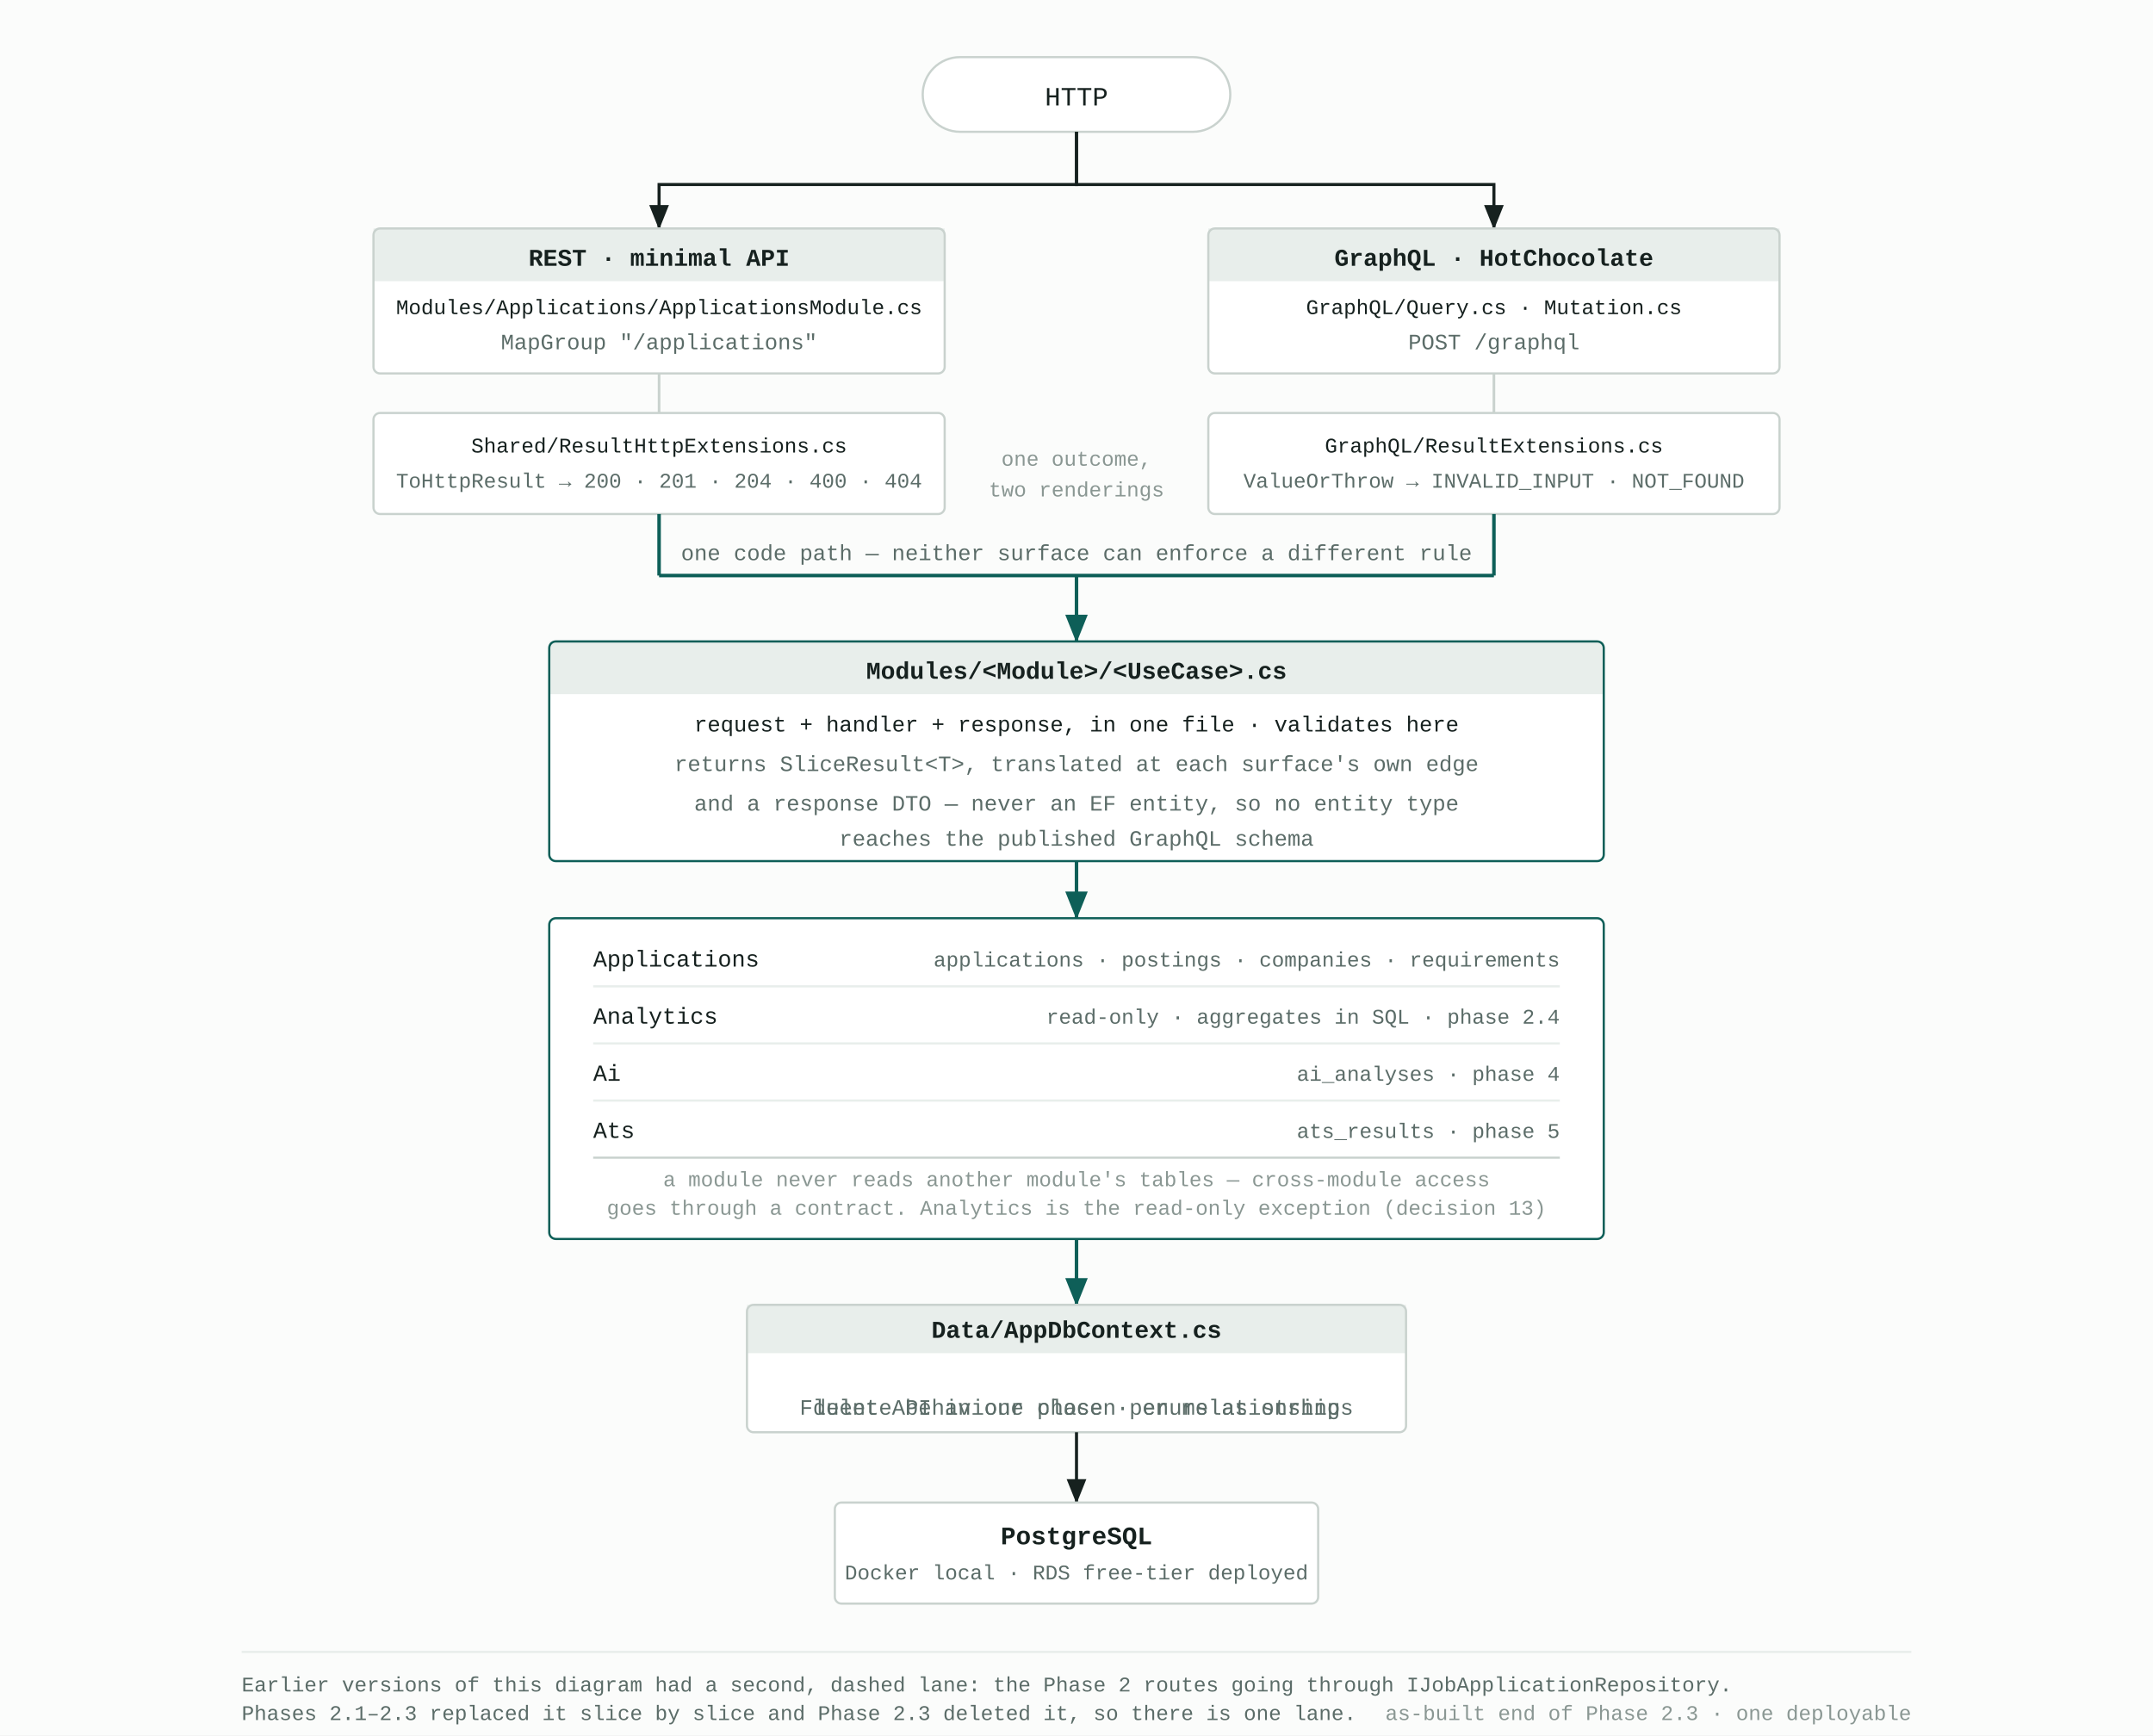
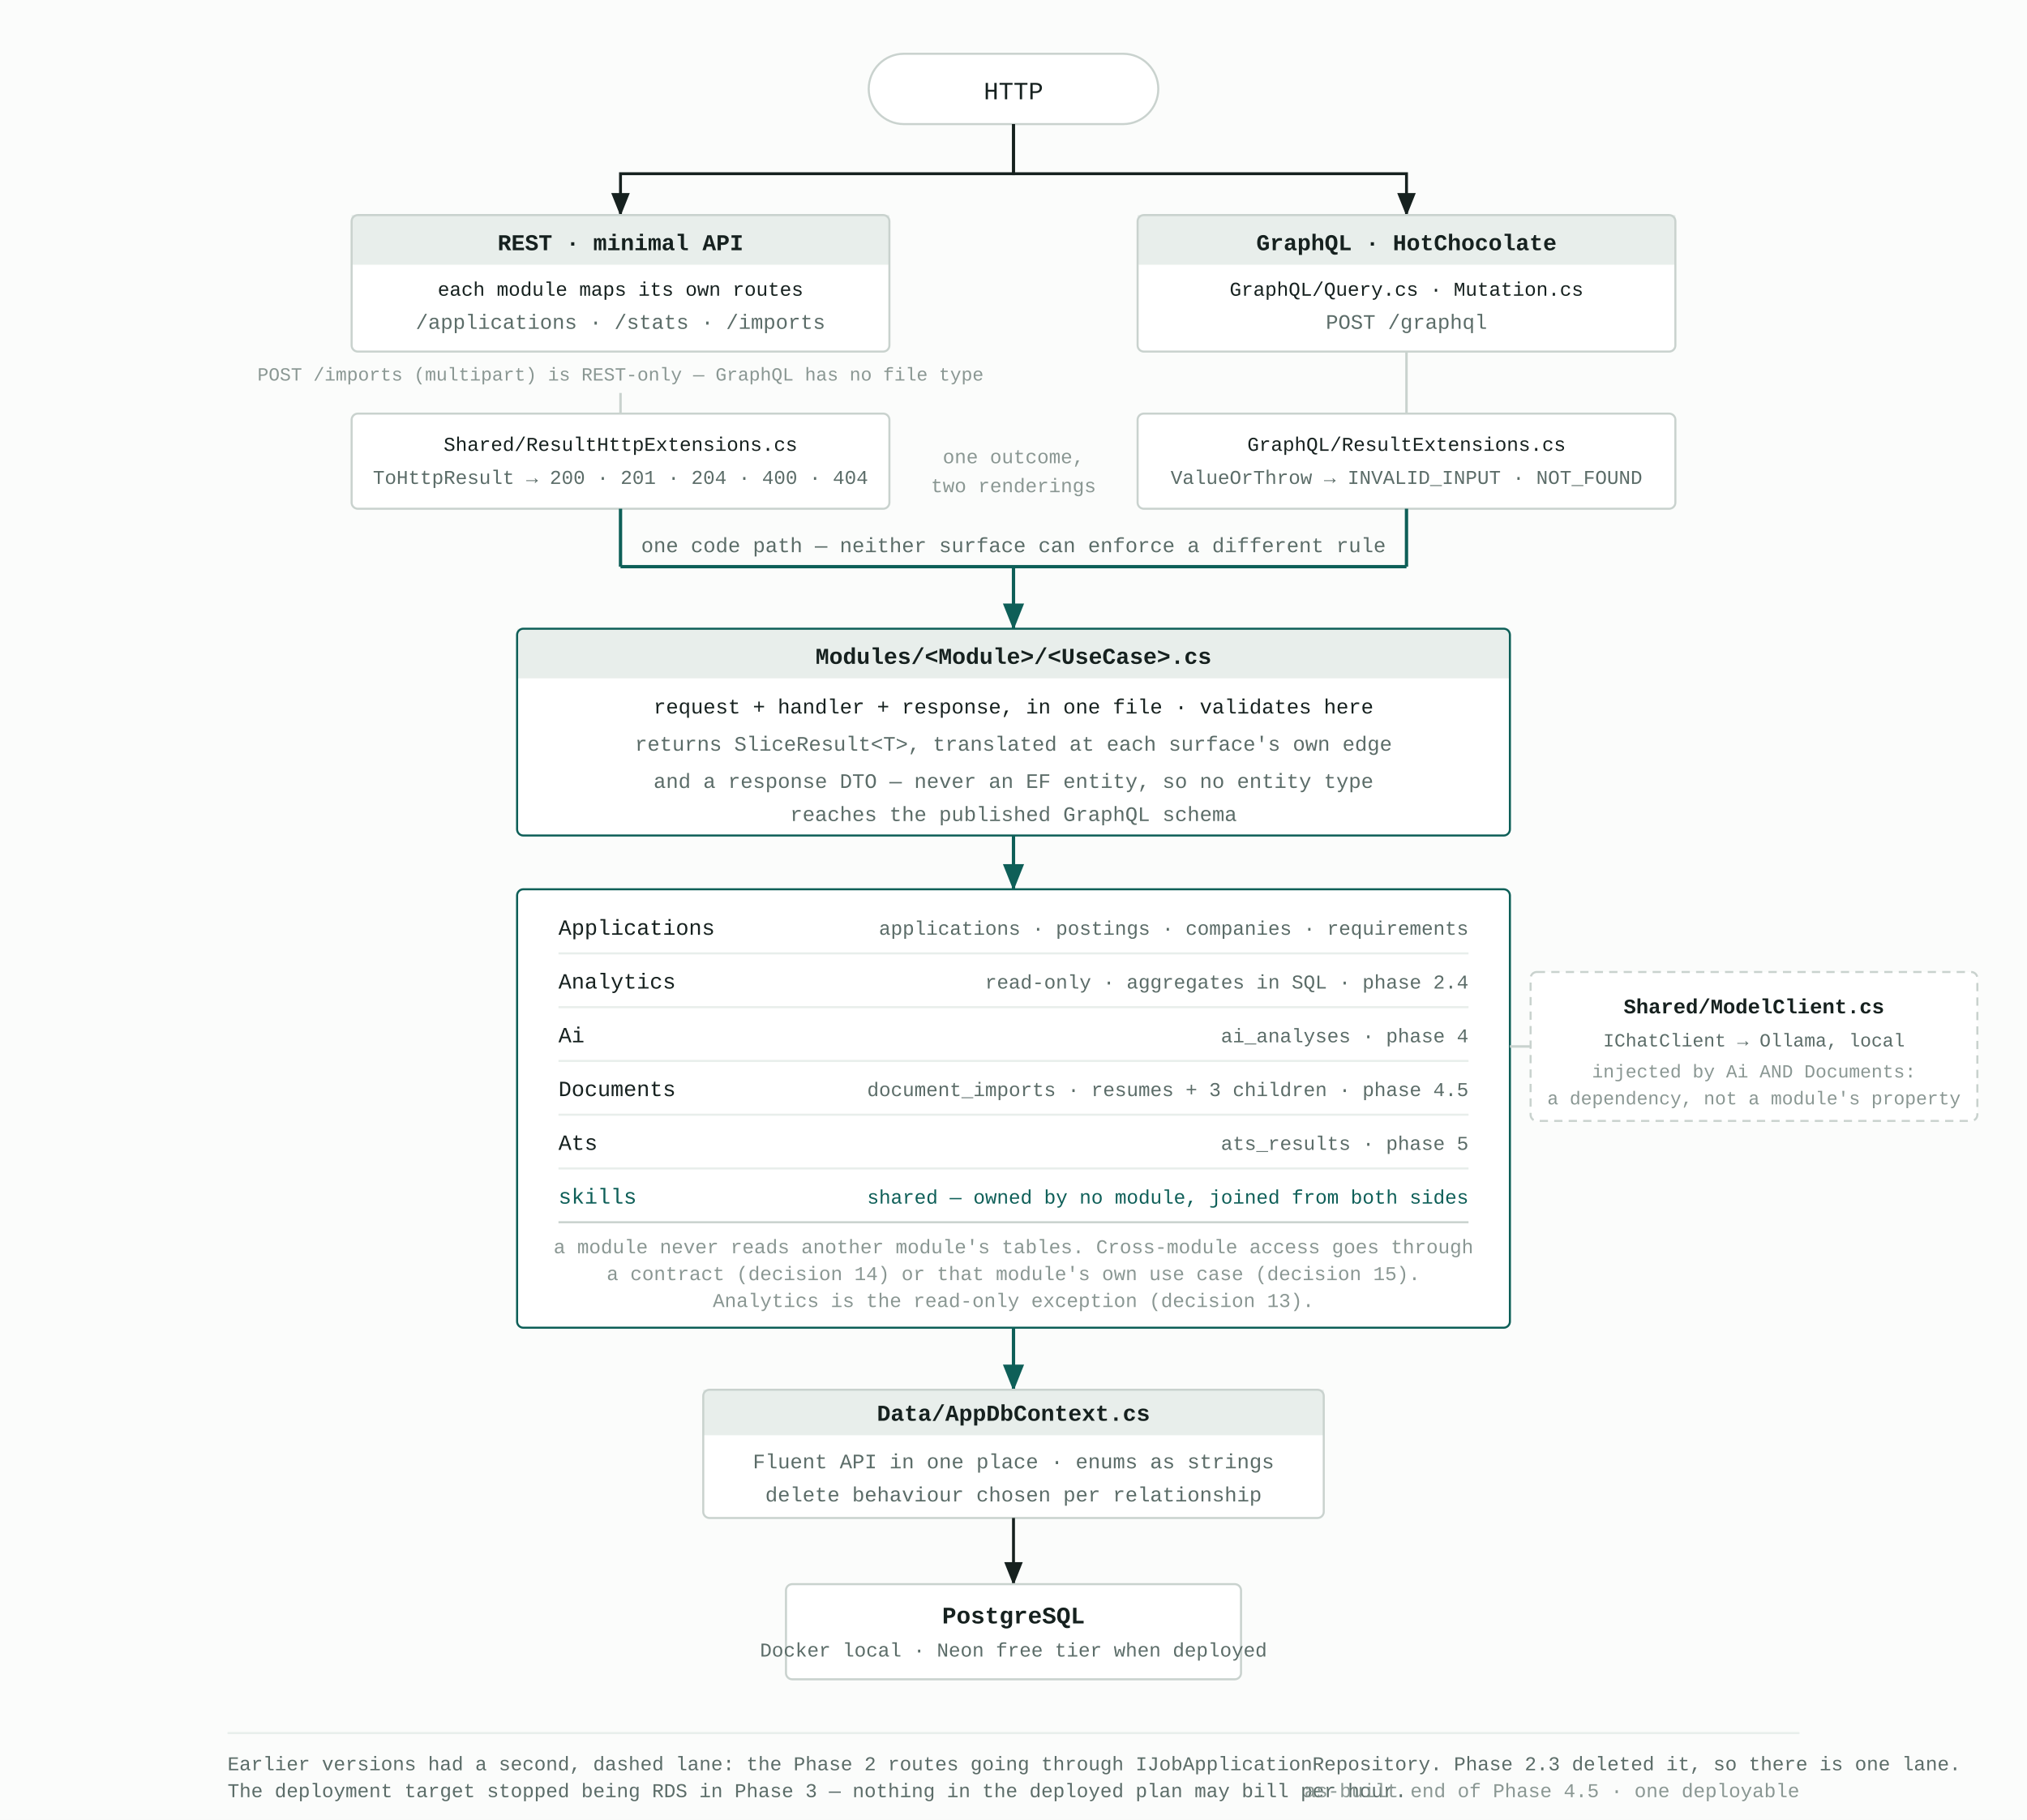
- <svg xmlns="http://www.w3.org/2000/svg" viewBox="0 0 980 790" width="980" height="790" role="img" aria-labelledby="t d">
-   <rect x="0" y="0" width="980" height="790" fill="#FBFCFB" />
+ <svg xmlns="http://www.w3.org/2000/svg" viewBox="0 0 980 880" width="980" height="880" role="img" aria-labelledby="t d">
+   <rect x="0" y="0" width="980" height="880" fill="#FBFCFB" />
  <defs>
    <marker id="an" viewBox="0 0 10 8" refX="9.5" refY="4" markerWidth="8" markerHeight="7" orient="auto">
      <polygon points="0,0 10,4 0,8" fill="#0E5F58" />
    </marker>
    <marker id="ai" viewBox="0 0 10 8" refX="9.5" refY="4" markerWidth="8" markerHeight="7" orient="auto">
      <polygon points="0,0 10,4 0,8" fill="#16211F" />
    </marker>
  </defs>
  <g font-family="ui-monospace, SFMono-Regular, Consolas, 'Liberation Mono', Menlo, monospace">
    <rect x="420" y="26" width="140" height="34" rx="17" fill="#FFFFFF" stroke="#C9D2CE" />
    <text x="490" y="48" font-size="12" fill="#16211F" text-anchor="middle">HTTP</text>
    <path d="M490,60 V84 H300 V104" fill="none" stroke="#16211F" stroke-width="1.4" marker-end="url(#ai)" />
    <path d="M490,60 V84 H680 V104" fill="none" stroke="#16211F" stroke-width="1.4" marker-end="url(#ai)" />
    <rect x="170" y="104" width="260" height="66" rx="3" fill="#FFFFFF" />
    <rect x="170" y="104" width="260" height="24" fill="#E8EEEB" />
    <rect x="170" y="104" width="260" height="66" rx="3" fill="none" stroke="#C9D2CE" />
    <text x="300" y="121" font-size="11" font-weight="600" fill="#16211F" text-anchor="middle">REST · minimal API</text>
-     <text x="300" y="143" font-size="9.5" fill="#16211F" text-anchor="middle">Modules/Applications/ApplicationsModule.cs</text>
-     <text x="300" y="159" font-size="10" fill="#5B6C68" text-anchor="middle">MapGroup "/applications"</text>
+     <text x="300" y="143" font-size="9.5" fill="#16211F" text-anchor="middle">each module maps its own routes</text>
+     <text x="300" y="159" font-size="10" fill="#5B6C68" text-anchor="middle">/applications · /stats · /imports</text>
    <rect x="550" y="104" width="260" height="66" rx="3" fill="#FFFFFF" />
    <rect x="550" y="104" width="260" height="24" fill="#E8EEEB" />
    <rect x="550" y="104" width="260" height="66" rx="3" fill="none" stroke="#C9D2CE" />
    <text x="680" y="121" font-size="11" font-weight="600" fill="#16211F" text-anchor="middle">GraphQL · HotChocolate</text>
    <text x="680" y="143" font-size="9.5" fill="#16211F" text-anchor="middle">GraphQL/Query.cs · Mutation.cs</text>
    <text x="680" y="159" font-size="10" fill="#5B6C68" text-anchor="middle">POST /graphql</text>
-     <line x1="300" y1="170" x2="300" y2="188" stroke="#C9D2CE" stroke-width="1.2" />
-     <line x1="680" y1="170" x2="680" y2="188" stroke="#C9D2CE" stroke-width="1.2" />
-     <rect x="170" y="188" width="260" height="46" rx="3" fill="#FFFFFF" stroke="#C9D2CE" />
-     <text x="300" y="206" font-size="9.5" fill="#16211F" text-anchor="middle">Shared/ResultHttpExtensions.cs</text>
-     <text x="300" y="222" font-size="9.5" fill="#5B6C68" text-anchor="middle">ToHttpResult → 200 · 201 · 204 · 400 · 404</text>
-     <rect x="550" y="188" width="260" height="46" rx="3" fill="#FFFFFF" stroke="#C9D2CE" />
-     <text x="680" y="206" font-size="9.5" fill="#16211F" text-anchor="middle">GraphQL/ResultExtensions.cs</text>
-     <text x="680" y="222" font-size="9.5" fill="#5B6C68" text-anchor="middle">ValueOrThrow → INVALID_INPUT · NOT_FOUND</text>
-     <text x="490" y="212" font-size="9.5" fill="#8A9793" text-anchor="middle">one outcome,</text>
-     <text x="490" y="226" font-size="9.5" fill="#8A9793" text-anchor="middle">two renderings</text>
-     <path d="M300,234 V262" fill="none" stroke="#0E5F58" stroke-width="1.6" />
-     <path d="M680,234 V262" fill="none" stroke="#0E5F58" stroke-width="1.6" />
-     <line x1="300" y1="262" x2="680" y2="262" stroke="#0E5F58" stroke-width="1.6" />
-     <text x="490" y="255" font-size="10" fill="#5B6C68" text-anchor="middle">one code path — neither surface can enforce a different rule</text>
-     <path d="M490,262 V292" fill="none" stroke="#0E5F58" stroke-width="1.6" marker-end="url(#an)" />
-     <rect x="250" y="292" width="480" height="100" rx="3" fill="#FFFFFF" />
-     <rect x="250" y="292" width="480" height="24" fill="#E8EEEB" />
-     <rect x="250" y="292" width="480" height="100" rx="3" fill="none" stroke="#0E5F58" />
-     <text x="490" y="309" font-size="11" font-weight="600" fill="#16211F" text-anchor="middle">Modules/&lt;Module&gt;/&lt;UseCase&gt;.cs</text>
-     <text x="490" y="333" font-size="10" fill="#16211F" text-anchor="middle">request + handler + response, in one file · validates here</text>
-     <text x="490" y="351" font-size="10" fill="#5B6C68" text-anchor="middle">returns SliceResult&lt;T&gt;, translated at each surface's own edge</text>
-     <text x="490" y="369" font-size="10" fill="#5B6C68" text-anchor="middle">and a response DTO — never an EF entity, so no entity type</text>
-     <text x="490" y="385" font-size="10" fill="#5B6C68" text-anchor="middle">reaches the published GraphQL schema</text>
-     <path d="M490,392 V418" fill="none" stroke="#0E5F58" stroke-width="1.6" marker-end="url(#an)" />
-     <rect x="250" y="418" width="480" height="146" rx="3" fill="#FFFFFF" />
-     <rect x="250" y="418" width="480" height="146" rx="3" fill="none" stroke="#0E5F58" />
-     <text x="270" y="440" font-size="10.5" fill="#16211F">Applications</text>
-     <text x="710" y="440" font-size="9.5" fill="#5B6C68" text-anchor="end">applications · postings · companies · requirements</text>
-     <line x1="270" y1="449" x2="710" y2="449" stroke="#E8EEEB" />
-     <text x="270" y="466" font-size="10.5" fill="#16211F">Analytics</text>
-     <text x="710" y="466" font-size="9.5" fill="#5B6C68" text-anchor="end">read-only · aggregates in SQL · phase 2.4</text>
-     <line x1="270" y1="475" x2="710" y2="475" stroke="#E8EEEB" />
-     <text x="270" y="492" font-size="10.5" fill="#16211F">Ai</text>
-     <text x="710" y="492" font-size="9.5" fill="#5B6C68" text-anchor="end">ai_analyses · phase 4</text>
-     <line x1="270" y1="501" x2="710" y2="501" stroke="#E8EEEB" />
-     <text x="270" y="518" font-size="10.5" fill="#16211F">Ats</text>
-     <text x="710" y="518" font-size="9.5" fill="#5B6C68" text-anchor="end">ats_results · phase 5</text>
-     <line x1="270" y1="527" x2="710" y2="527" stroke="#C9D2CE" />
-     <text x="490" y="540" font-size="9.5" fill="#8A9793" text-anchor="middle">a module never reads another module's tables — cross-module access</text>
-     <text x="490" y="553" font-size="9.5" fill="#8A9793" text-anchor="middle">goes through a contract. Analytics is the read-only exception (decision 13)</text>
-     <path d="M490,564 V594" fill="none" stroke="#0E5F58" stroke-width="1.6" marker-end="url(#an)" />
-     <rect x="340" y="594" width="300" height="58" rx="3" fill="#FFFFFF" />
-     <rect x="340" y="594" width="300" height="22" fill="#E8EEEB" />
-     <rect x="340" y="594" width="300" height="58" rx="3" fill="none" stroke="#C9D2CE" />
-     <text x="490" y="609" font-size="11" font-weight="600" fill="#16211F" text-anchor="middle">Data/AppDbContext.cs</text>
-     <text x="490" y="644" font-size="10" fill="#5B6C68" text-anchor="middle">Fluent API in one place · enums as strings</text>
-     <text x="490" y="644" font-size="10" fill="#5B6C68" text-anchor="middle">delete behaviour chosen per relationship</text>
-     <path d="M490,652 V684" fill="none" stroke="#16211F" stroke-width="1.4" marker-end="url(#ai)" />
-     <rect x="380" y="684" width="220" height="46" rx="3" fill="#FFFFFF" stroke="#C9D2CE" />
-     <text x="490" y="703" font-size="11.5" font-weight="600" fill="#16211F" text-anchor="middle">PostgreSQL</text>
-     <text x="490" y="719" font-size="9.5" fill="#5B6C68" text-anchor="middle">Docker local · RDS free-tier deployed</text>
-     <line x1="110" y1="752" x2="870" y2="752" stroke="#E8EEEB" />
-     <text x="110" y="770" font-size="9.5" fill="#5B6C68">Earlier versions of this diagram had a second, dashed lane: the Phase 2 routes going through IJobApplicationRepository.</text>
-     <text x="110" y="783" font-size="9.5" fill="#5B6C68">Phases 2.1–2.3 replaced it slice by slice and Phase 2.3 deleted it, so there is one lane.</text>
-     <text x="870" y="783" font-size="9.5" fill="#8A9793" text-anchor="end">as-built end of Phase 2.3 · one deployable</text>
+     <text x="300" y="184" font-size="9" fill="#8A9793" text-anchor="middle">POST /imports (multipart) is REST-only — GraphQL has no file type</text>
+     <line x1="300" y1="190" x2="300" y2="200" stroke="#C9D2CE" stroke-width="1.2" />
+     <line x1="680" y1="170" x2="680" y2="200" stroke="#C9D2CE" stroke-width="1.2" />
+     <rect x="170" y="200" width="260" height="46" rx="3" fill="#FFFFFF" stroke="#C9D2CE" />
+     <text x="300" y="218" font-size="9.5" fill="#16211F" text-anchor="middle">Shared/ResultHttpExtensions.cs</text>
+     <text x="300" y="234" font-size="9.5" fill="#5B6C68" text-anchor="middle">ToHttpResult → 200 · 201 · 204 · 400 · 404</text>
+     <rect x="550" y="200" width="260" height="46" rx="3" fill="#FFFFFF" stroke="#C9D2CE" />
+     <text x="680" y="218" font-size="9.5" fill="#16211F" text-anchor="middle">GraphQL/ResultExtensions.cs</text>
+     <text x="680" y="234" font-size="9.5" fill="#5B6C68" text-anchor="middle">ValueOrThrow → INVALID_INPUT · NOT_FOUND</text>
+     <text x="490" y="224" font-size="9.5" fill="#8A9793" text-anchor="middle">one outcome,</text>
+     <text x="490" y="238" font-size="9.5" fill="#8A9793" text-anchor="middle">two renderings</text>
+     <path d="M300,246 V274" fill="none" stroke="#0E5F58" stroke-width="1.6" />
+     <path d="M680,246 V274" fill="none" stroke="#0E5F58" stroke-width="1.6" />
+     <line x1="300" y1="274" x2="680" y2="274" stroke="#0E5F58" stroke-width="1.6" />
+     <text x="490" y="267" font-size="10" fill="#5B6C68" text-anchor="middle">one code path — neither surface can enforce a different rule</text>
+     <path d="M490,274 V304" fill="none" stroke="#0E5F58" stroke-width="1.6" marker-end="url(#an)" />
+     <rect x="250" y="304" width="480" height="100" rx="3" fill="#FFFFFF" />
+     <rect x="250" y="304" width="480" height="24" fill="#E8EEEB" />
+     <rect x="250" y="304" width="480" height="100" rx="3" fill="none" stroke="#0E5F58" />
+     <text x="490" y="321" font-size="11" font-weight="600" fill="#16211F" text-anchor="middle">Modules/&lt;Module&gt;/&lt;UseCase&gt;.cs</text>
+     <text x="490" y="345" font-size="10" fill="#16211F" text-anchor="middle">request + handler + response, in one file · validates here</text>
+     <text x="490" y="363" font-size="10" fill="#5B6C68" text-anchor="middle">returns SliceResult&lt;T&gt;, translated at each surface's own edge</text>
+     <text x="490" y="381" font-size="10" fill="#5B6C68" text-anchor="middle">and a response DTO — never an EF entity, so no entity type</text>
+     <text x="490" y="397" font-size="10" fill="#5B6C68" text-anchor="middle">reaches the published GraphQL schema</text>
+     <path d="M490,404 V430" fill="none" stroke="#0E5F58" stroke-width="1.6" marker-end="url(#an)" />
+     <rect x="250" y="430" width="480" height="212" rx="3" fill="#FFFFFF" />
+     <rect x="250" y="430" width="480" height="212" rx="3" fill="none" stroke="#0E5F58" />
+     <text x="270" y="452" font-size="10.5" fill="#16211F">Applications</text>
+     <text x="710" y="452" font-size="9.5" fill="#5B6C68" text-anchor="end">applications · postings · companies · requirements</text>
+     <line x1="270" y1="461" x2="710" y2="461" stroke="#E8EEEB" />
+     <text x="270" y="478" font-size="10.5" fill="#16211F">Analytics</text>
+     <text x="710" y="478" font-size="9.5" fill="#5B6C68" text-anchor="end">read-only · aggregates in SQL · phase 2.4</text>
+     <line x1="270" y1="487" x2="710" y2="487" stroke="#E8EEEB" />
+     <text x="270" y="504" font-size="10.5" fill="#16211F">Ai</text>
+     <text x="710" y="504" font-size="9.5" fill="#5B6C68" text-anchor="end">ai_analyses · phase 4</text>
+     <line x1="270" y1="513" x2="710" y2="513" stroke="#E8EEEB" />
+     <text x="270" y="530" font-size="10.5" fill="#16211F">Documents</text>
+     <text x="710" y="530" font-size="9.5" fill="#5B6C68" text-anchor="end">document_imports · resumes + 3 children · phase 4.5</text>
+     <line x1="270" y1="539" x2="710" y2="539" stroke="#E8EEEB" />
+     <text x="270" y="556" font-size="10.5" fill="#16211F">Ats</text>
+     <text x="710" y="556" font-size="9.5" fill="#5B6C68" text-anchor="end">ats_results · phase 5</text>
+     <line x1="270" y1="565" x2="710" y2="565" stroke="#E8EEEB" />
+     <text x="270" y="582" font-size="10.5" fill="#0E5F58">skills</text>
+     <text x="710" y="582" font-size="9.5" fill="#0E5F58" text-anchor="end">shared — owned by no module, joined from both sides</text>
+     <line x1="270" y1="591" x2="710" y2="591" stroke="#C9D2CE" />
+     <text x="490" y="606" font-size="9.5" fill="#8A9793" text-anchor="middle">a module never reads another module's tables. Cross-module access goes through</text>
+     <text x="490" y="619" font-size="9.5" fill="#8A9793" text-anchor="middle">a contract (decision 14) or that module's own use case (decision 15).</text>
+     <text x="490" y="632" font-size="9.5" fill="#8A9793" text-anchor="middle">Analytics is the read-only exception (decision 13).</text>
+     <path d="M490,642 V672" fill="none" stroke="#0E5F58" stroke-width="1.6" marker-end="url(#an)" />
+     <rect x="740" y="470" width="216" height="72" rx="3" fill="#FFFFFF" stroke="#C9D2CE" stroke-dasharray="4 3" />
+     <text x="848" y="490" font-size="10" font-weight="600" fill="#16211F" text-anchor="middle">Shared/ModelClient.cs</text>
+     <text x="848" y="506" font-size="9" fill="#5B6C68" text-anchor="middle">IChatClient → Ollama, local</text>
+     <text x="848" y="521" font-size="9" fill="#8A9793" text-anchor="middle">injected by Ai AND Documents:</text>
+     <text x="848" y="534" font-size="9" fill="#8A9793" text-anchor="middle">a dependency, not a module's property</text>
+     <line x1="730" y1="506" x2="740" y2="506" stroke="#C9D2CE" stroke-width="1.2" />
+     <rect x="340" y="672" width="300" height="62" rx="3" fill="#FFFFFF" />
+     <rect x="340" y="672" width="300" height="22" fill="#E8EEEB" />
+     <rect x="340" y="672" width="300" height="62" rx="3" fill="none" stroke="#C9D2CE" />
+     <text x="490" y="687" font-size="11" font-weight="600" fill="#16211F" text-anchor="middle">Data/AppDbContext.cs</text>
+     <text x="490" y="710" font-size="10" fill="#5B6C68" text-anchor="middle">Fluent API in one place · enums as strings</text>
+     <text x="490" y="726" font-size="10" fill="#5B6C68" text-anchor="middle">delete behaviour chosen per relationship</text>
+     <path d="M490,734 V766" fill="none" stroke="#16211F" stroke-width="1.4" marker-end="url(#ai)" />
+     <rect x="380" y="766" width="220" height="46" rx="3" fill="#FFFFFF" stroke="#C9D2CE" />
+     <text x="490" y="785" font-size="11.5" font-weight="600" fill="#16211F" text-anchor="middle">PostgreSQL</text>
+     <text x="490" y="801" font-size="9.5" fill="#5B6C68" text-anchor="middle">Docker local · Neon free tier when deployed</text>
+     <line x1="110" y1="838" x2="870" y2="838" stroke="#E8EEEB" />
+     <text x="110" y="856" font-size="9.5" fill="#5B6C68">Earlier versions had a second, dashed lane: the Phase 2 routes going through IJobApplicationRepository. Phase 2.3 deleted it, so there is one lane.</text>
+     <text x="110" y="869" font-size="9.5" fill="#5B6C68">The deployment target stopped being RDS in Phase 3 — nothing in the deployed plan may bill per hour.</text>
+     <text x="870" y="869" font-size="9.5" fill="#8A9793" text-anchor="end">as-built end of Phase 4.5 · one deployable</text>
  </g>
</svg>
